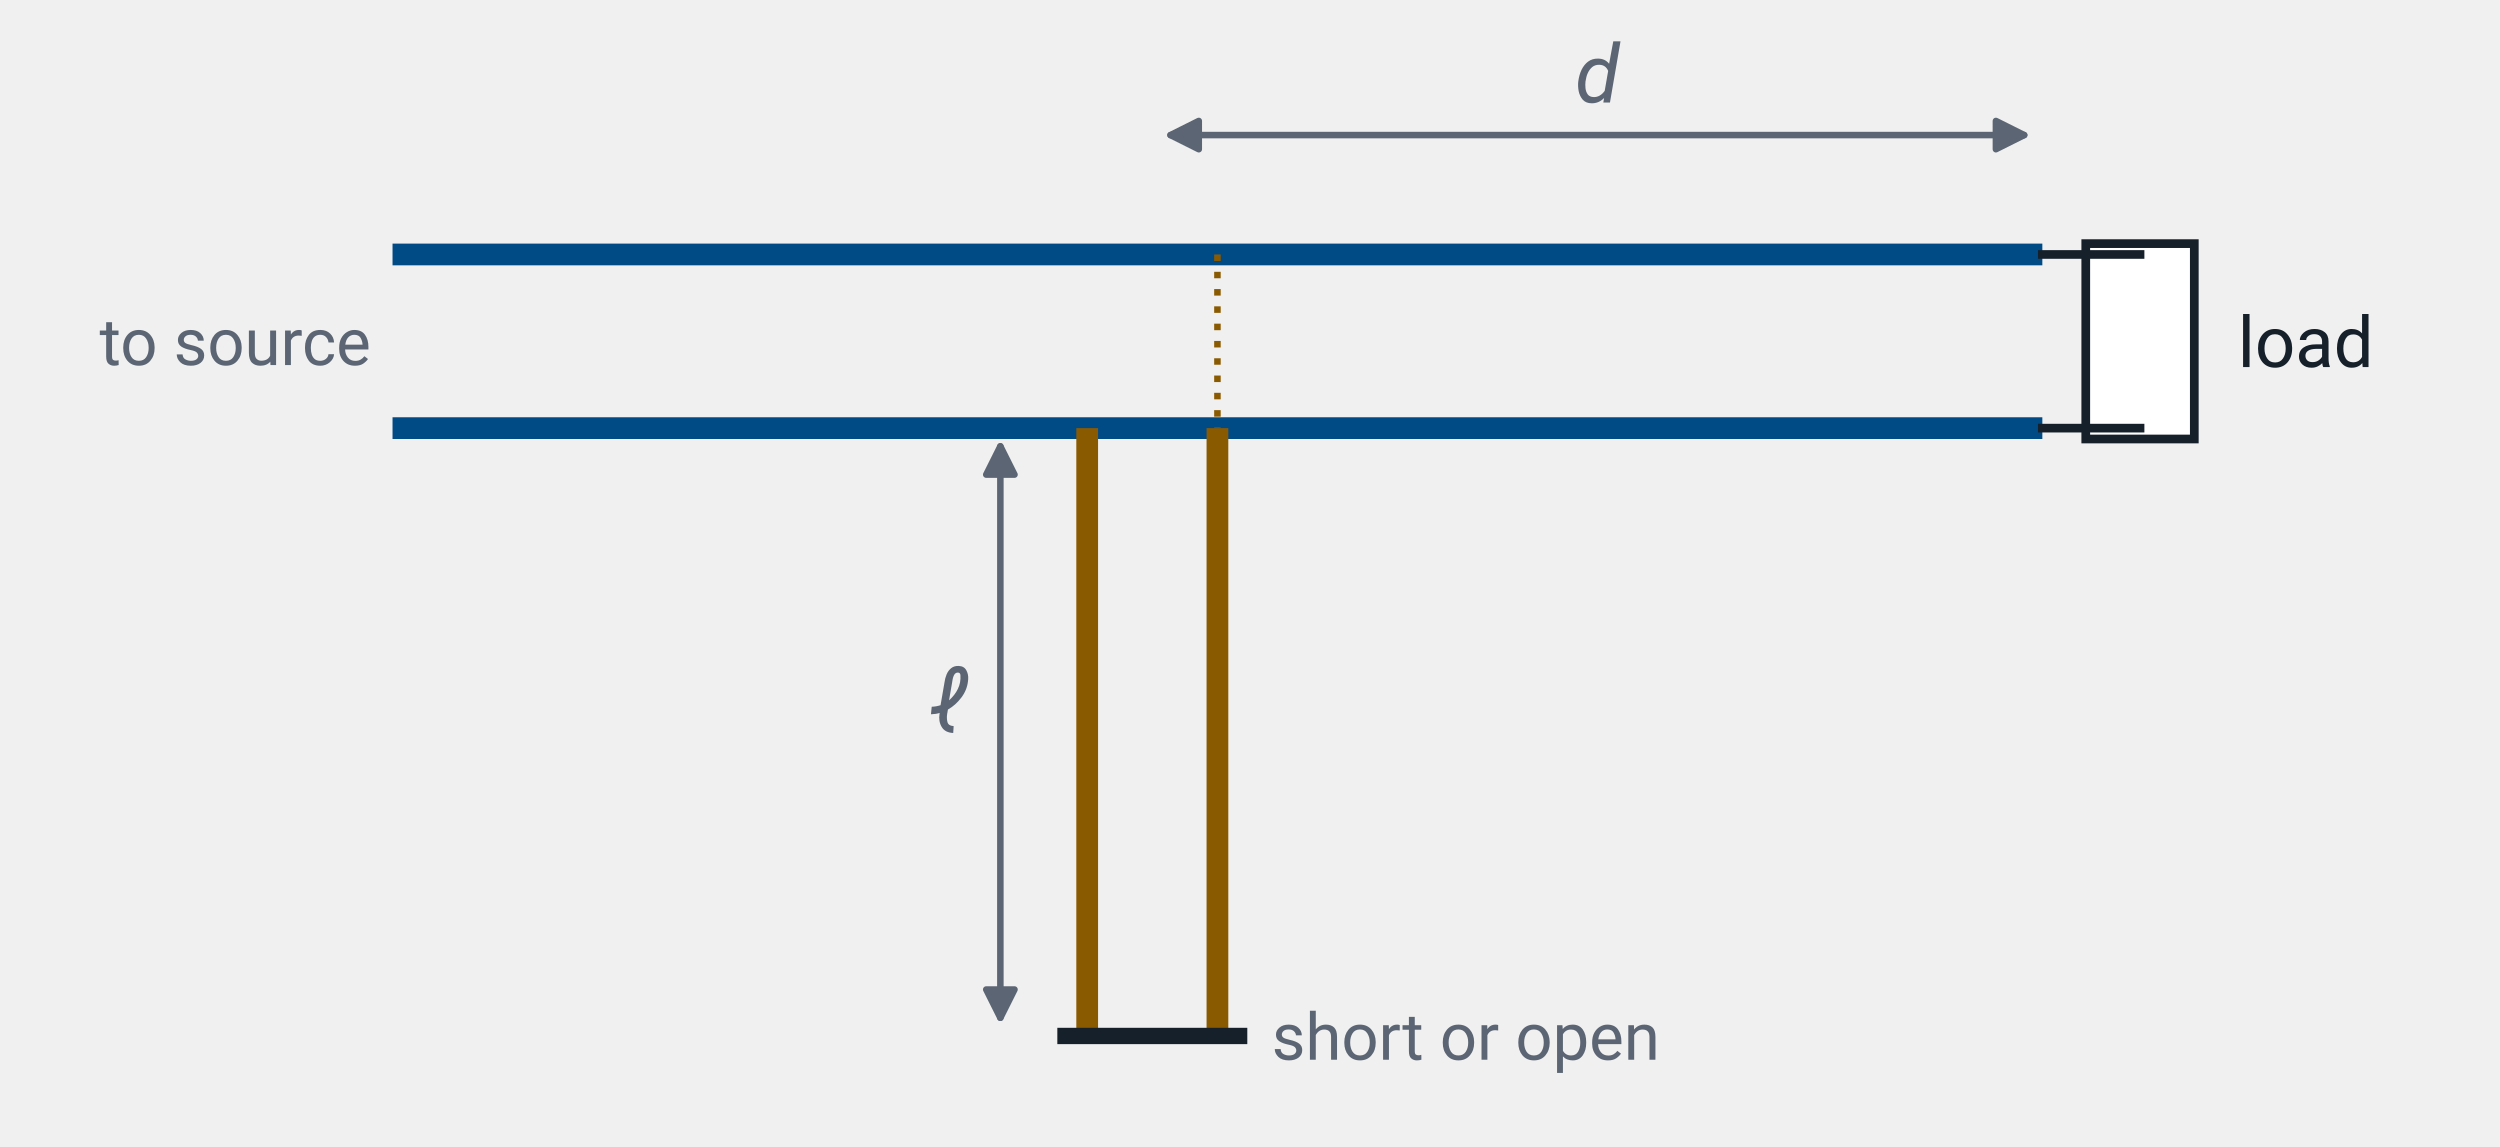
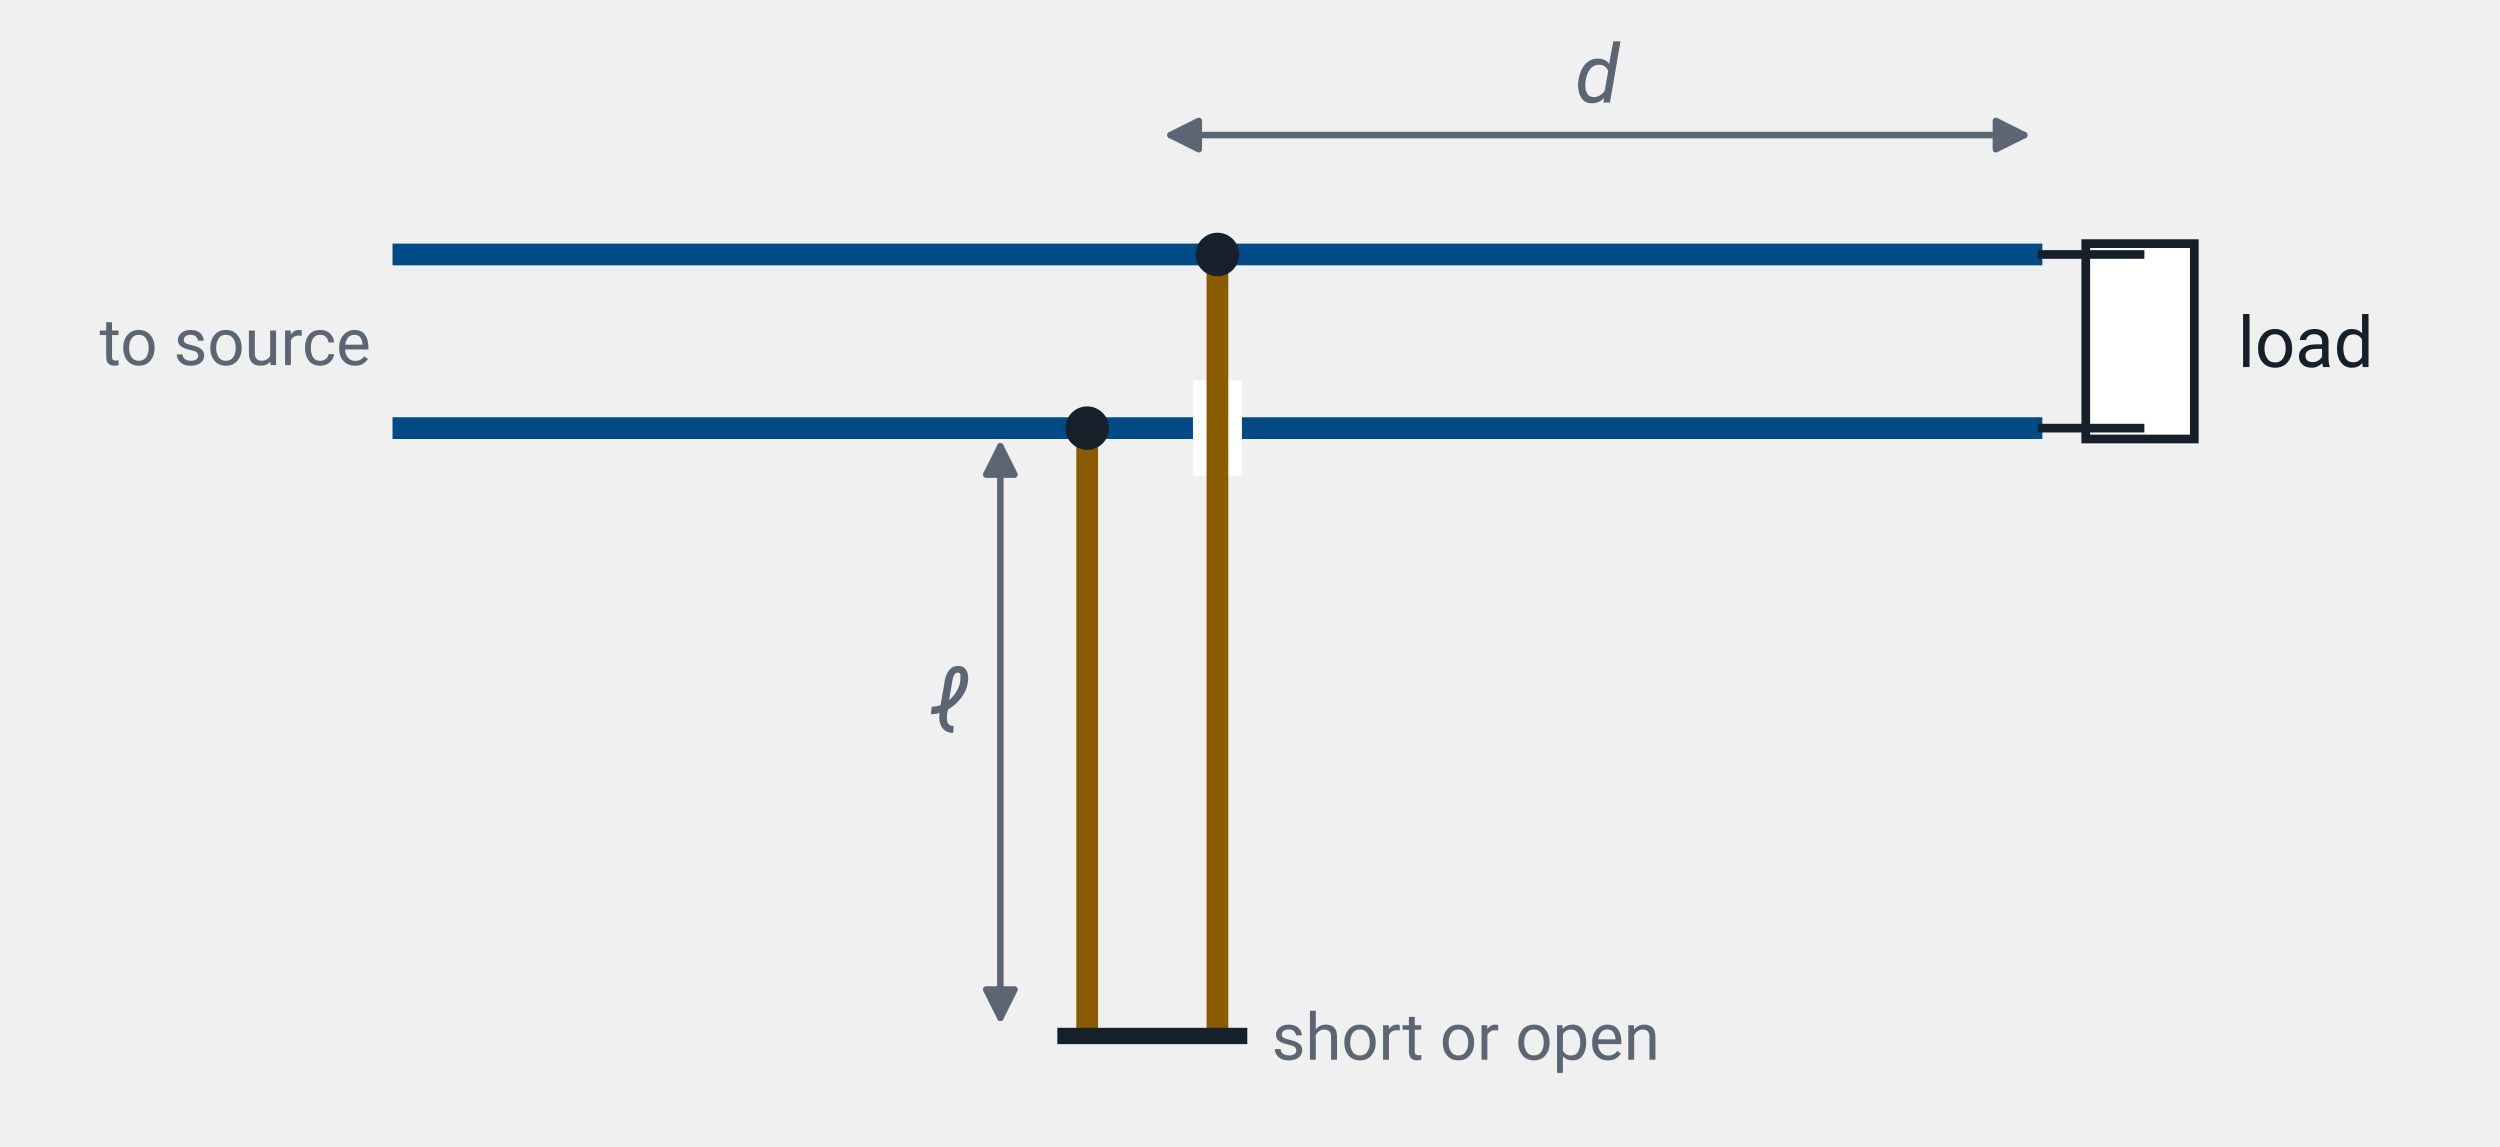
- <svg xmlns="http://www.w3.org/2000/svg" width="459.7pt" height="210.78pt" viewBox="0 0 459.7 210.78" version="1.1">
+ <svg xmlns="http://www.w3.org/2000/svg" xmlns:xlink="http://www.w3.org/1999/xlink" width="459.7pt" height="210.78pt" viewBox="0 0 459.7 210.78" version="1.1">
  <defs>
    <style type="text/css">*{stroke-linejoin: round; stroke-linecap: butt}</style>
  </defs>
  <g id="figure_1">
    <g id="patch_1">
      <path d="M 0 210.78  L 459.7 210.78  L 459.7 0  L 0 0  L 0 210.78  z " style="fill: none" />
    </g>
    <g id="axes_1">
      <g id="patch_2">
-         <path d="M 383.53 80.722  L 403.488 80.722  L 403.488 44.797  L 383.53 44.797  z " clip-path="url(#p8cb7489578)" style="fill: #ffffff; stroke: #15202b; stroke-width: 1.6; stroke-linejoin: miter" />
+         <path d="M 383.53 80.722  L 403.488 80.722  L 403.488 44.797  L 383.53 44.797  z " clip-path="url(#pc156d7e15c)" style="fill: #ffffff; stroke: #15202b; stroke-width: 1.6; stroke-linejoin: miter" />
      </g>
      <g id="line2d_1">
-         <path d="M 72.179 46.793  L 375.546 46.793  " clip-path="url(#p8cb7489578)" style="fill: none; stroke: #004a85; stroke-width: 4" />
+         <path d="M 72.179 46.793  L 375.546 46.793  " clip-path="url(#pc156d7e15c)" style="fill: none; stroke: #004a85; stroke-width: 4" />
      </g>
      <g id="line2d_2">
-         <path d="M 72.179 78.726  L 375.546 78.726  " clip-path="url(#p8cb7489578)" style="fill: none; stroke: #004a85; stroke-width: 4" />
+         <path d="M 72.179 78.726  L 375.546 78.726  " clip-path="url(#pc156d7e15c)" style="fill: none; stroke: #004a85; stroke-width: 4" />
      </g>
      <g id="line2d_3">
-         <path d="M 375.546 46.793  L 393.509 46.793  " clip-path="url(#p8cb7489578)" style="fill: none; stroke: #15202b; stroke-width: 1.6; stroke-linecap: square" />
+         <path d="M 375.546 46.793  L 393.509 46.793  " clip-path="url(#pc156d7e15c)" style="fill: none; stroke: #15202b; stroke-width: 1.6; stroke-linecap: square" />
      </g>
      <g id="line2d_4">
-         <path d="M 375.546 78.726  L 393.509 78.726  " clip-path="url(#p8cb7489578)" style="fill: none; stroke: #15202b; stroke-width: 1.6; stroke-linecap: square" />
+         <path d="M 375.546 78.726  L 393.509 78.726  " clip-path="url(#pc156d7e15c)" style="fill: none; stroke: #15202b; stroke-width: 1.6; stroke-linecap: square" />
      </g>
      <g id="line2d_5">
-         <path d="M 199.912 78.726  L 199.912 190.493  " clip-path="url(#p8cb7489578)" style="fill: none; stroke: #8a5a00; stroke-width: 4" />
+         <path d="M 199.912 78.726  L 199.912 190.493  " clip-path="url(#pc156d7e15c)" style="fill: none; stroke: #8a5a00; stroke-width: 4" />
      </g>
      <g id="line2d_6">
-         <path d="M 223.862 78.726  L 223.862 190.493  " clip-path="url(#p8cb7489578)" style="fill: none; stroke: #8a5a00; stroke-width: 4" />
+         <path d="M 223.862 87.508  L 223.862 69.945  " clip-path="url(#pc156d7e15c)" style="fill: none; stroke: #ffffff; stroke-width: 9" />
      </g>
      <g id="line2d_7">
-         <path d="M 195.921 190.493  L 227.854 190.493  " clip-path="url(#p8cb7489578)" style="fill: none; stroke: #15202b; stroke-width: 3; stroke-linecap: square" />
+         <path d="M 223.862 46.793  L 223.862 190.493  " clip-path="url(#pc156d7e15c)" style="fill: none; stroke: #8a5a00; stroke-width: 4" />
      </g>
      <g id="line2d_8">
-         <path d="M 223.862 46.793  L 223.862 78.726  " clip-path="url(#p8cb7489578)" style="fill: none; stroke-dasharray: 1.2,1.98; stroke-dashoffset: 0; stroke: #8a5a00; stroke-width: 1.2" />
+         <path d="M 195.921 190.493  L 227.854 190.493  " clip-path="url(#pc156d7e15c)" style="fill: none; stroke: #15202b; stroke-width: 3; stroke-linecap: square" />
      </g>
      <g id="text_1">
        <text style="font-size: 13px; font-family:'Source Sans Pro', 'Segoe UI', Roboto, Helvetica, Arial, sans-serif; text-anchor: start; fill: #15202b" x="411.471" y="67.489" transform="rotate(-0 411.4714 67.48873)">load</text>
      </g>
      <g id="text_2">
        <text style="font-size: 12px; font-family:'Source Sans Pro', 'Segoe UI', Roboto, Helvetica, Arial, sans-serif; text-anchor: end; fill: #5b6573" x="68.187" y="67.125" transform="rotate(-0 68.18688 67.12496)">to source</text>
      </g>
      <g id="text_3">
        <text style="font-size: 12px; font-family:'Source Sans Pro', 'Segoe UI', Roboto, Helvetica, Arial, sans-serif; text-anchor: start; fill: #5b6573" x="233.842" y="194.859" transform="rotate(-0 233.8416 194.8587)">short or open</text>
      </g>
      <g id="patch_3">
        <path d="M 215.232 24.839  Q 293.719 24.839 372.207 24.839  " style="fill: none; stroke: #5b6573; stroke-width: 1.2; stroke-linecap: round" />
        <path d="M 220.432 27.439  L 215.232 24.839  L 220.432 22.239  z " style="fill: #5b6573; stroke: #5b6573; stroke-width: 1.2; stroke-linecap: round" />
        <path d="M 367.007 22.239  L 372.207 24.839  L 367.007 27.439  z " style="fill: #5b6573; stroke: #5b6573; stroke-width: 1.2; stroke-linecap: round" />
      </g>
      <g id="text_4">
        <text style="font-style: italic; font-size: 15px; font-family:'Source Sans Pro', 'Segoe UI', Roboto, Helvetica, Arial, sans-serif; text-anchor: middle; fill: #5b6573" x="293.717" y="18.851" transform="rotate(-0 293.7168 18.85125)">d</text>
      </g>
      <g id="patch_4">
        <path d="M 183.946 82.07  Q 183.946 134.611 183.946 187.152  " style="fill: none; stroke: #5b6573; stroke-width: 1.2; stroke-linecap: round" />
        <path d="M 181.346 87.27  L 183.946 82.07  L 186.546 87.27  z " style="fill: #5b6573; stroke: #5b6573; stroke-width: 1.2; stroke-linecap: round" />
        <path d="M 186.546 181.952  L 183.946 187.152  L 181.346 181.952  z " style="fill: #5b6573; stroke: #5b6573; stroke-width: 1.2; stroke-linecap: round" />
      </g>
      <g id="text_5">
        <text style="font-style: italic; font-size: 16px; font-family:'Source Sans Pro', 'Segoe UI', Roboto, Helvetica, Arial, sans-serif; text-anchor: end; fill: #5b6573" x="177.958" y="134.61" transform="rotate(-0 177.9581 134.61)">ℓ</text>
      </g>
+       <g id="line2d_9">
+         <defs>
+           <path id="mf4d9909f36" d="M 0 3.5  C 0.928 3.5 1.819 3.131 2.475 2.475  C 3.131 1.819 3.5 0.928 3.5 0  C 3.5 -0.928 3.131 -1.819 2.475 -2.475  C 1.819 -3.131 0.928 -3.5 0 -3.5  C -0.928 -3.5 -1.819 -3.131 -2.475 -2.475  C -3.131 -1.819 -3.5 -0.928 -3.5 0  C -3.5 0.928 -3.131 1.819 -2.475 2.475  C -1.819 3.131 -0.928 3.5 0 3.5  z " style="stroke: #15202b" />
+         </defs>
+         <g clip-path="url(#pc156d7e15c)">
+           <use xlink:href="#mf4d9909f36" x="199.912" y="78.726" style="fill: #15202b; stroke: #15202b" />
+         </g>
+       </g>
+       <g id="line2d_10">
+         <g clip-path="url(#pc156d7e15c)">
+           <use xlink:href="#mf4d9909f36" x="223.862" y="46.793" style="fill: #15202b; stroke: #15202b" />
+         </g>
+       </g>
    </g>
  </g>
  <defs>
-     <clipPath id="p8cb7489578">
+     <clipPath id="pc156d7e15c">
      <rect x="4.32" y="6.876" width="451.06" height="199.584" />
    </clipPath>
  </defs>
</svg>
